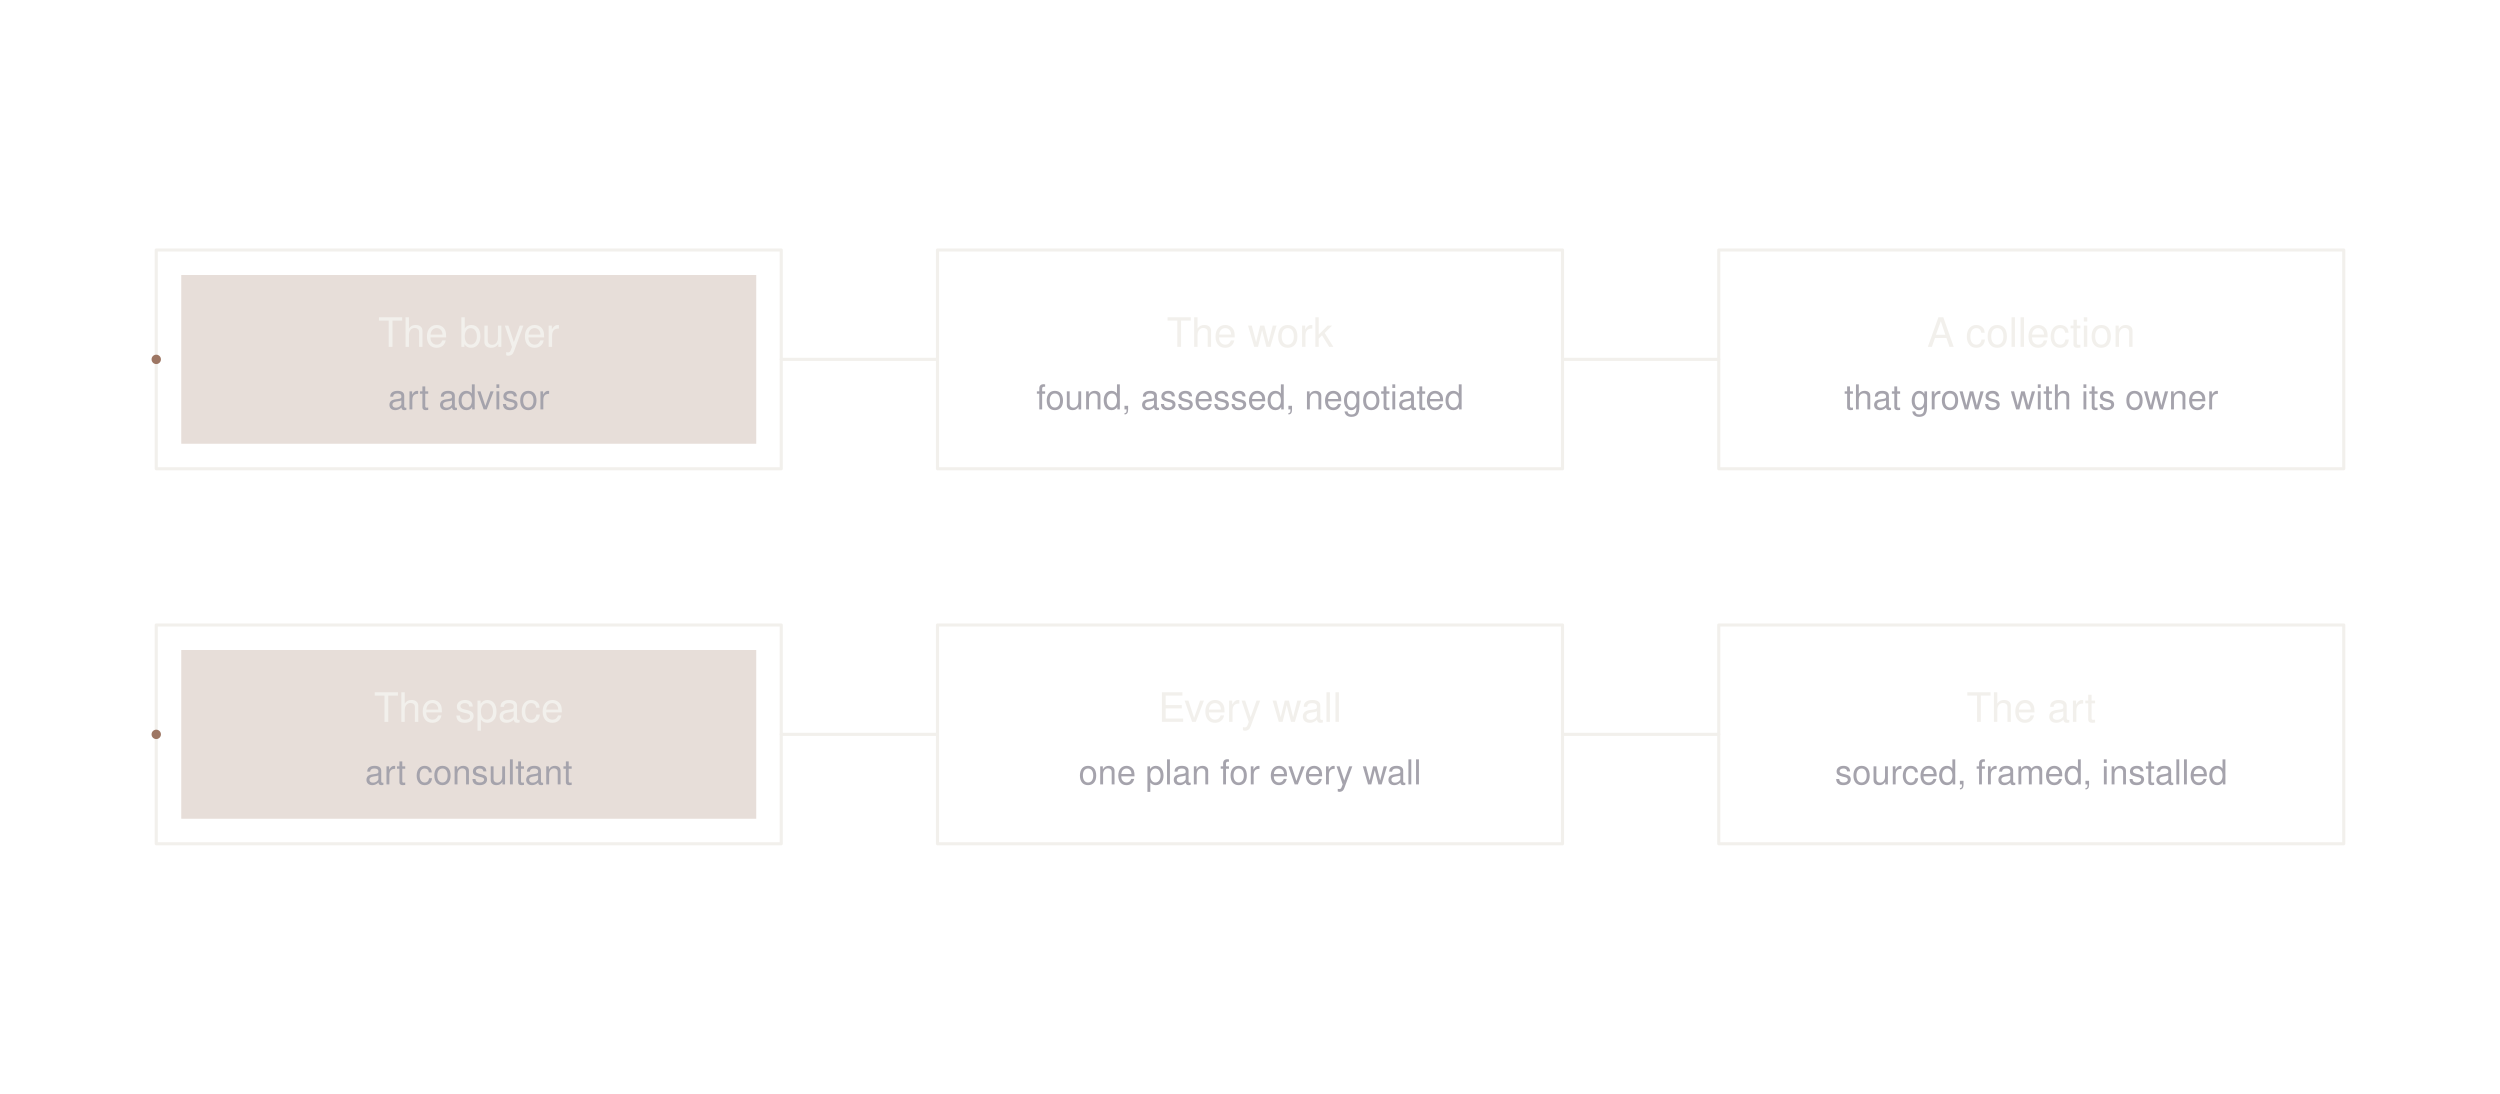
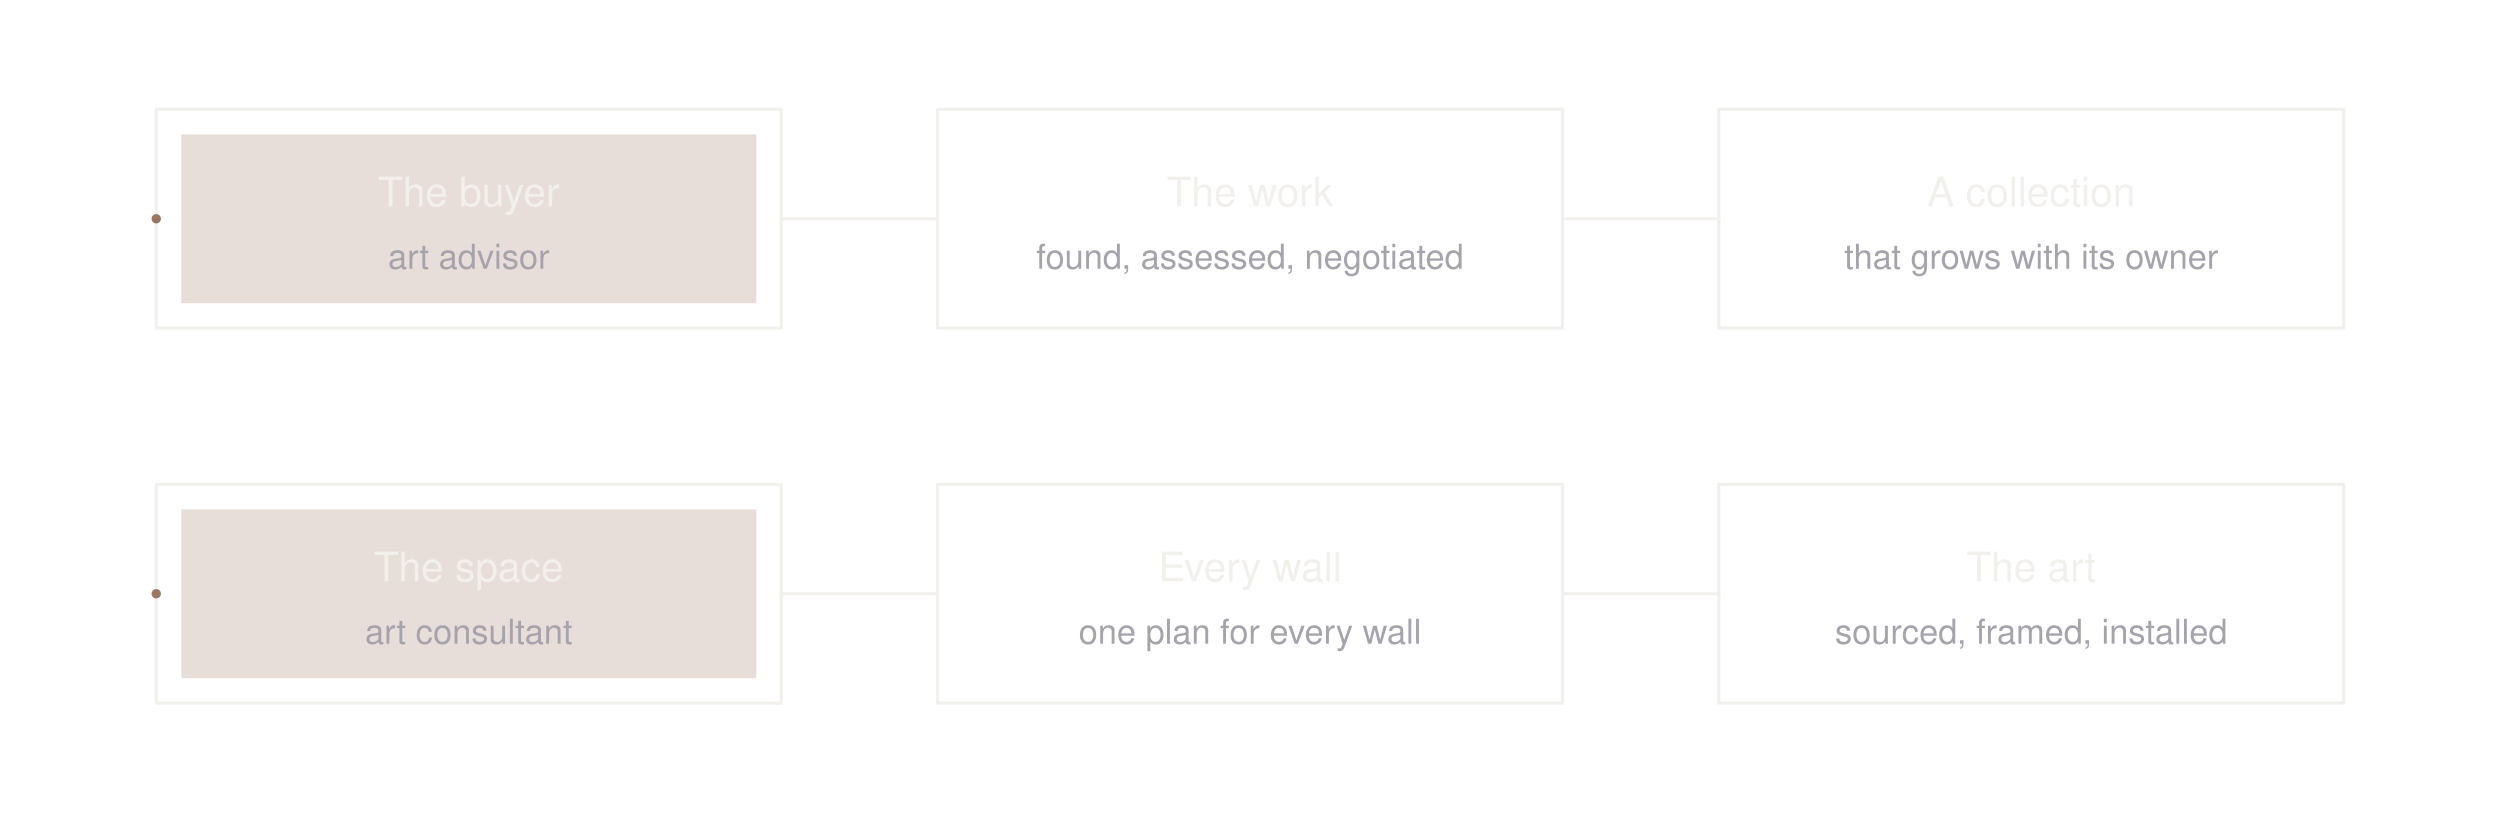
- <svg xmlns="http://www.w3.org/2000/svg" viewBox="0 0 1600 700" width="1600" height="700" role="img" aria-labelledby="t d">
+ <svg xmlns="http://www.w3.org/2000/svg" viewBox="0 0 1600 520" width="1600" height="520" role="img" aria-labelledby="t d">
  <style>
  .ink{stroke:#F2F0EC;fill:none;stroke-width:2;stroke-linecap:round;stroke-linejoin:round}
  .soft{stroke:#F2F0EC;stroke-opacity:.55;fill:none;stroke-width:1.5;stroke-linejoin:round}
  .frame{fill:#1A1A20;stroke:#F2F0EC;stroke-width:2}
  .art{fill:#9D7663;fill-opacity:.24}
  .dim{stroke:#9D7663;fill:none;stroke-width:1.25}
  .eye{stroke:#9D7663;fill:none;stroke-width:1.25;stroke-dasharray:10 8}
  .lead{stroke:#9D7663;fill:none;stroke-width:1;stroke-dasharray:3 7;stroke-opacity:.7}
  .l1,.l2{font-family:'Plus Jakarta Sans',Helvetica,Arial,sans-serif;fill:#F2F0EC;font-size:26px;font-weight:500}
  .l2{fill:#A5A3AC;font-size:22px;font-weight:400}
  .tp{fill:#9D7663}
  @media (max-width:560px){
    .l1{font-size:52px}
    .l2{display:none}
    .ink,.frame{stroke-width:3.5}
    .soft{stroke-width:3}
    .dim,.eye{stroke-width:2.75}
  }
  @media (max-width:220px){
    .l1{display:none}
  }
</style>
-   <rect class="art" x="116" y="176" width="368" height="108" />
-   <rect class="ink" x="100" y="160" width="400" height="140" />
-   <text class="l1" x="300" y="222" text-anchor="middle">The buyer</text>
-   <text class="l2" x="300" y="262" text-anchor="middle">art advisor</text>
-   <rect class="ink" x="600" y="160" width="400" height="140" />
-   <text class="l1" x="800" y="222" text-anchor="middle">The work</text>
-   <text class="l2" x="800" y="262" text-anchor="middle">found, assessed, negotiated</text>
-   <rect class="ink" x="1100" y="160" width="400" height="140" />
-   <text class="l1" x="1300" y="222" text-anchor="middle">A collection</text>
-   <text class="l2" x="1300" y="262" text-anchor="middle">that grows with its owner</text>
-   <line class="ink" x1="500" y1="230" x2="600" y2="230" />
-   <line class="ink" x1="1000" y1="230" x2="1100" y2="230" />
-   <circle class="tp" cx="100" cy="230" r="3" />
-   <rect class="art" x="116" y="416" width="368" height="108" />
-   <rect class="ink" x="100" y="400" width="400" height="140" />
-   <text class="l1" x="300" y="462" text-anchor="middle">The space</text>
-   <text class="l2" x="300" y="502" text-anchor="middle">art consultant</text>
-   <rect class="ink" x="600" y="400" width="400" height="140" />
-   <text class="l1" x="800" y="462" text-anchor="middle">Every wall</text>
-   <text class="l2" x="800" y="502" text-anchor="middle">one plan for every wall</text>
-   <rect class="ink" x="1100" y="400" width="400" height="140" />
-   <text class="l1" x="1300" y="462" text-anchor="middle">The art</text>
-   <text class="l2" x="1300" y="502" text-anchor="middle">sourced, framed, installed</text>
-   <line class="ink" x1="500" y1="470" x2="600" y2="470" />
-   <line class="ink" x1="1000" y1="470" x2="1100" y2="470" />
-   <circle class="tp" cx="100" cy="470" r="3" />
+   <rect class="art" x="116" y="86" width="368" height="108" />
+   <rect class="ink" x="100" y="70" width="400" height="140" />
+   <text class="l1" x="300" y="132" text-anchor="middle">The buyer</text>
+   <text class="l2" x="300" y="172" text-anchor="middle">art advisor</text>
+   <rect class="ink" x="600" y="70" width="400" height="140" />
+   <text class="l1" x="800" y="132" text-anchor="middle">The work</text>
+   <text class="l2" x="800" y="172" text-anchor="middle">found, assessed, negotiated</text>
+   <rect class="ink" x="1100" y="70" width="400" height="140" />
+   <text class="l1" x="1300" y="132" text-anchor="middle">A collection</text>
+   <text class="l2" x="1300" y="172" text-anchor="middle">that grows with its owner</text>
+   <line class="ink" x1="500" y1="140" x2="600" y2="140" />
+   <line class="ink" x1="1000" y1="140" x2="1100" y2="140" />
+   <circle class="tp" cx="100" cy="140" r="3" />
+   <rect class="art" x="116" y="326" width="368" height="108" />
+   <rect class="ink" x="100" y="310" width="400" height="140" />
+   <text class="l1" x="300" y="372" text-anchor="middle">The space</text>
+   <text class="l2" x="300" y="412" text-anchor="middle">art consultant</text>
+   <rect class="ink" x="600" y="310" width="400" height="140" />
+   <text class="l1" x="800" y="372" text-anchor="middle">Every wall</text>
+   <text class="l2" x="800" y="412" text-anchor="middle">one plan for every wall</text>
+   <rect class="ink" x="1100" y="310" width="400" height="140" />
+   <text class="l1" x="1300" y="372" text-anchor="middle">The art</text>
+   <text class="l2" x="1300" y="412" text-anchor="middle">sourced, framed, installed</text>
+   <line class="ink" x1="500" y1="380" x2="600" y2="380" />
+   <line class="ink" x1="1000" y1="380" x2="1100" y2="380" />
+   <circle class="tp" cx="100" cy="380" r="3" />
</svg>
